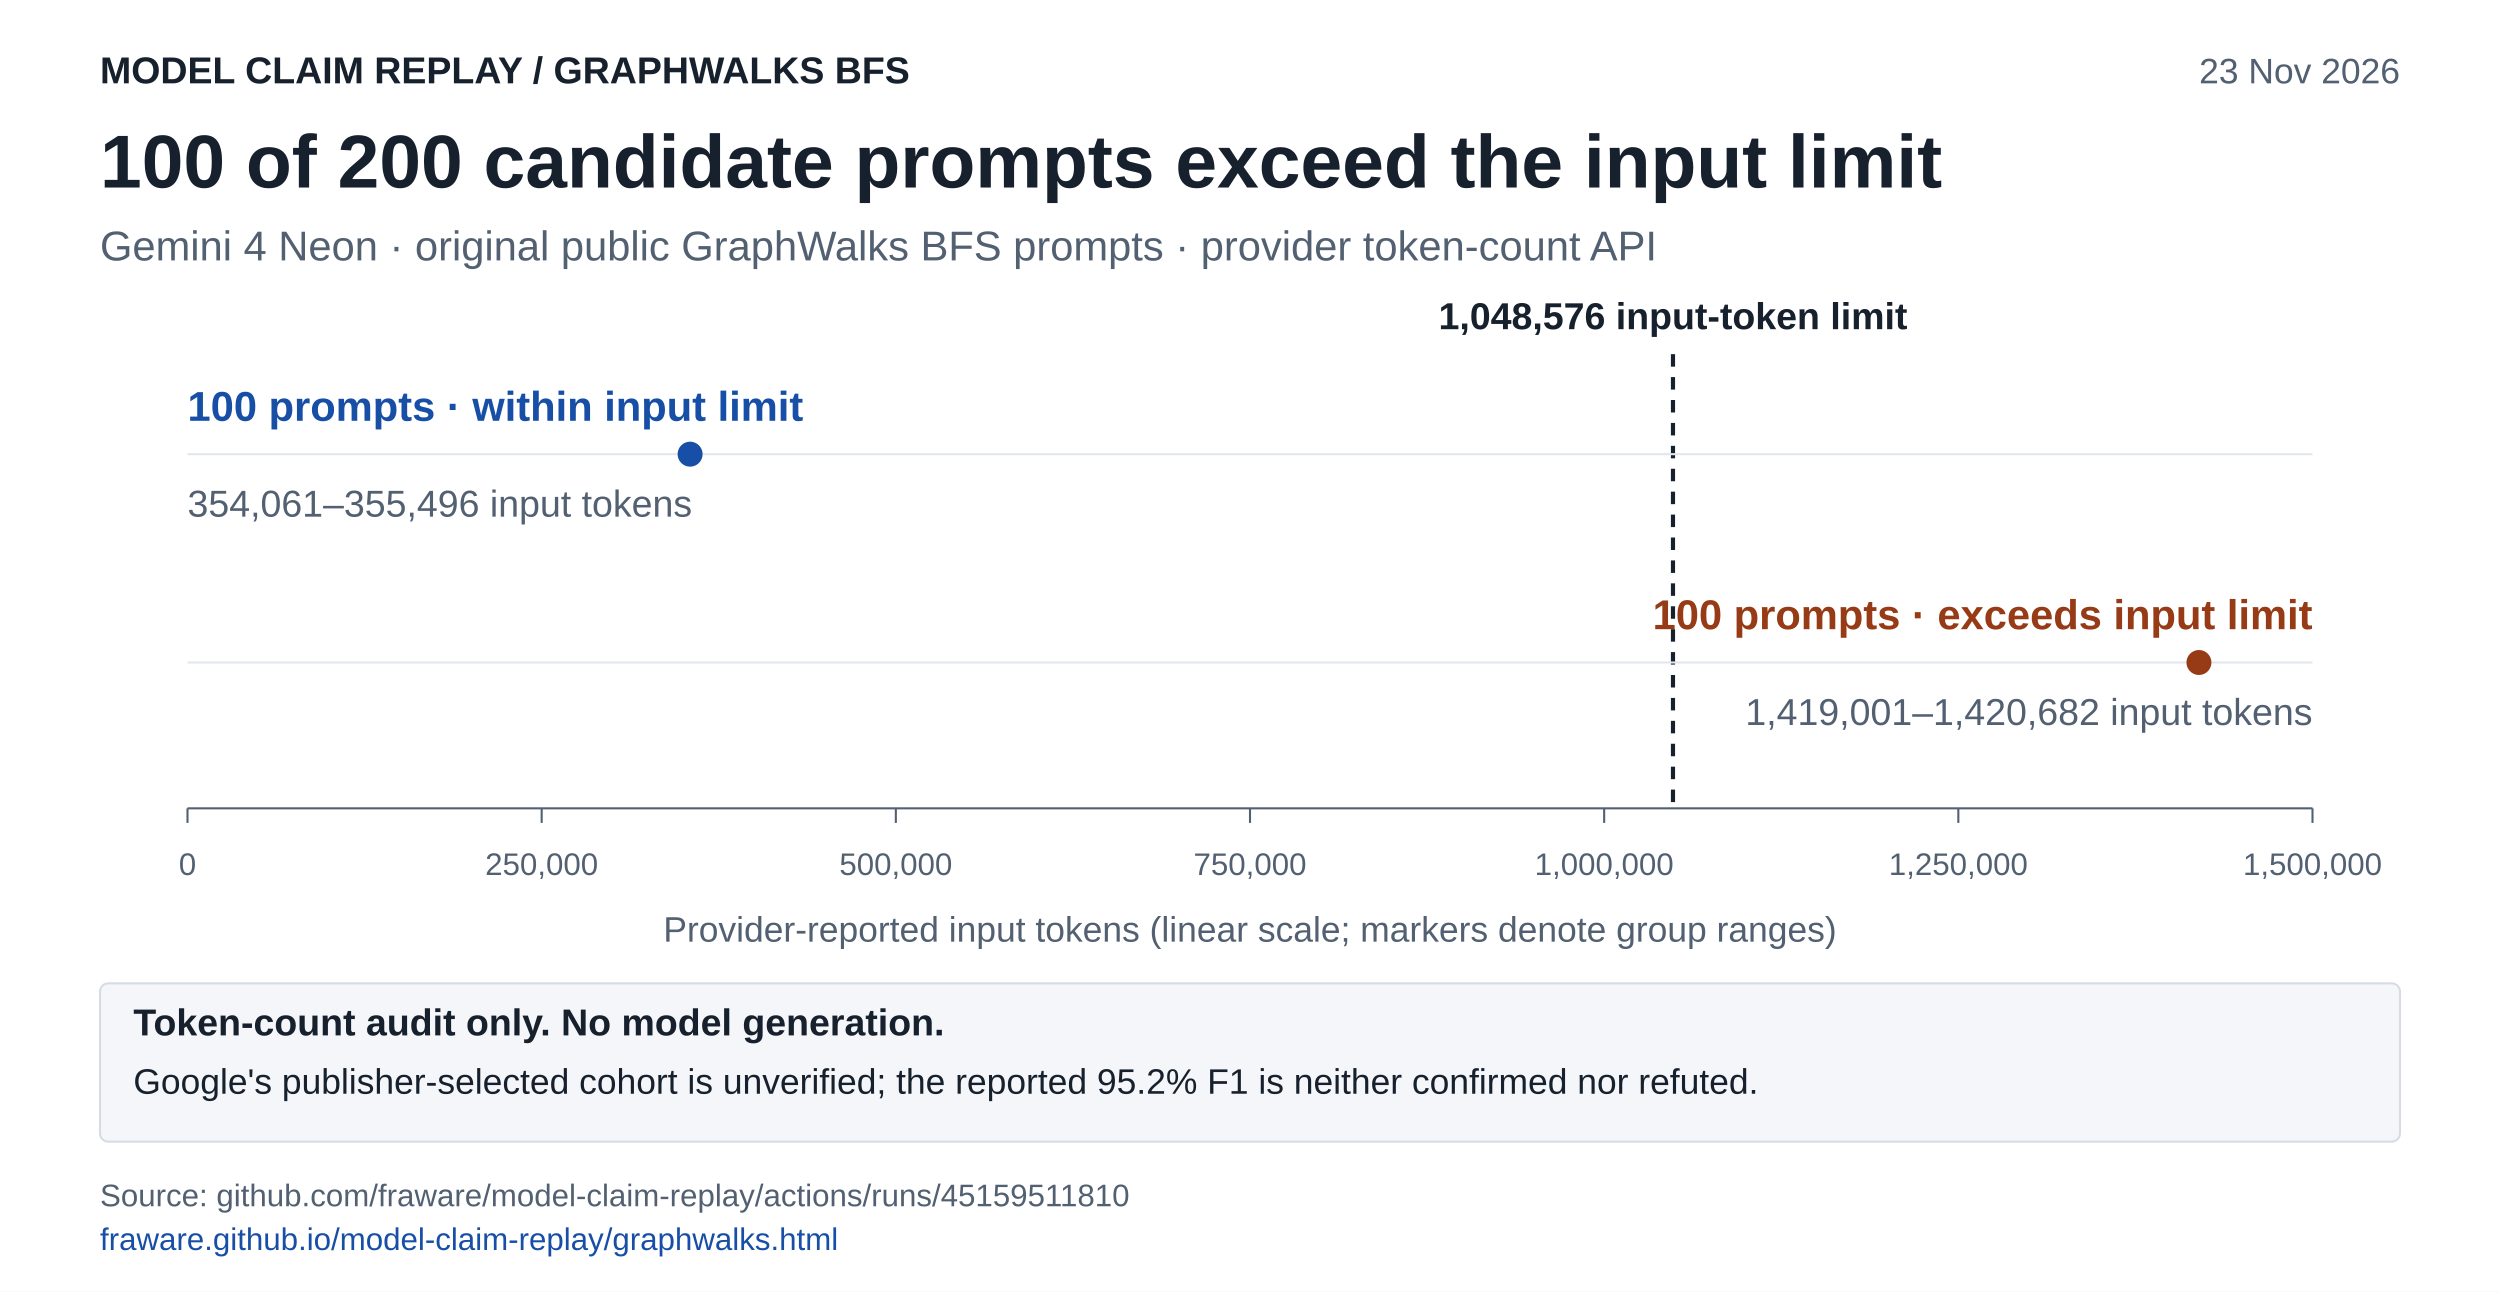
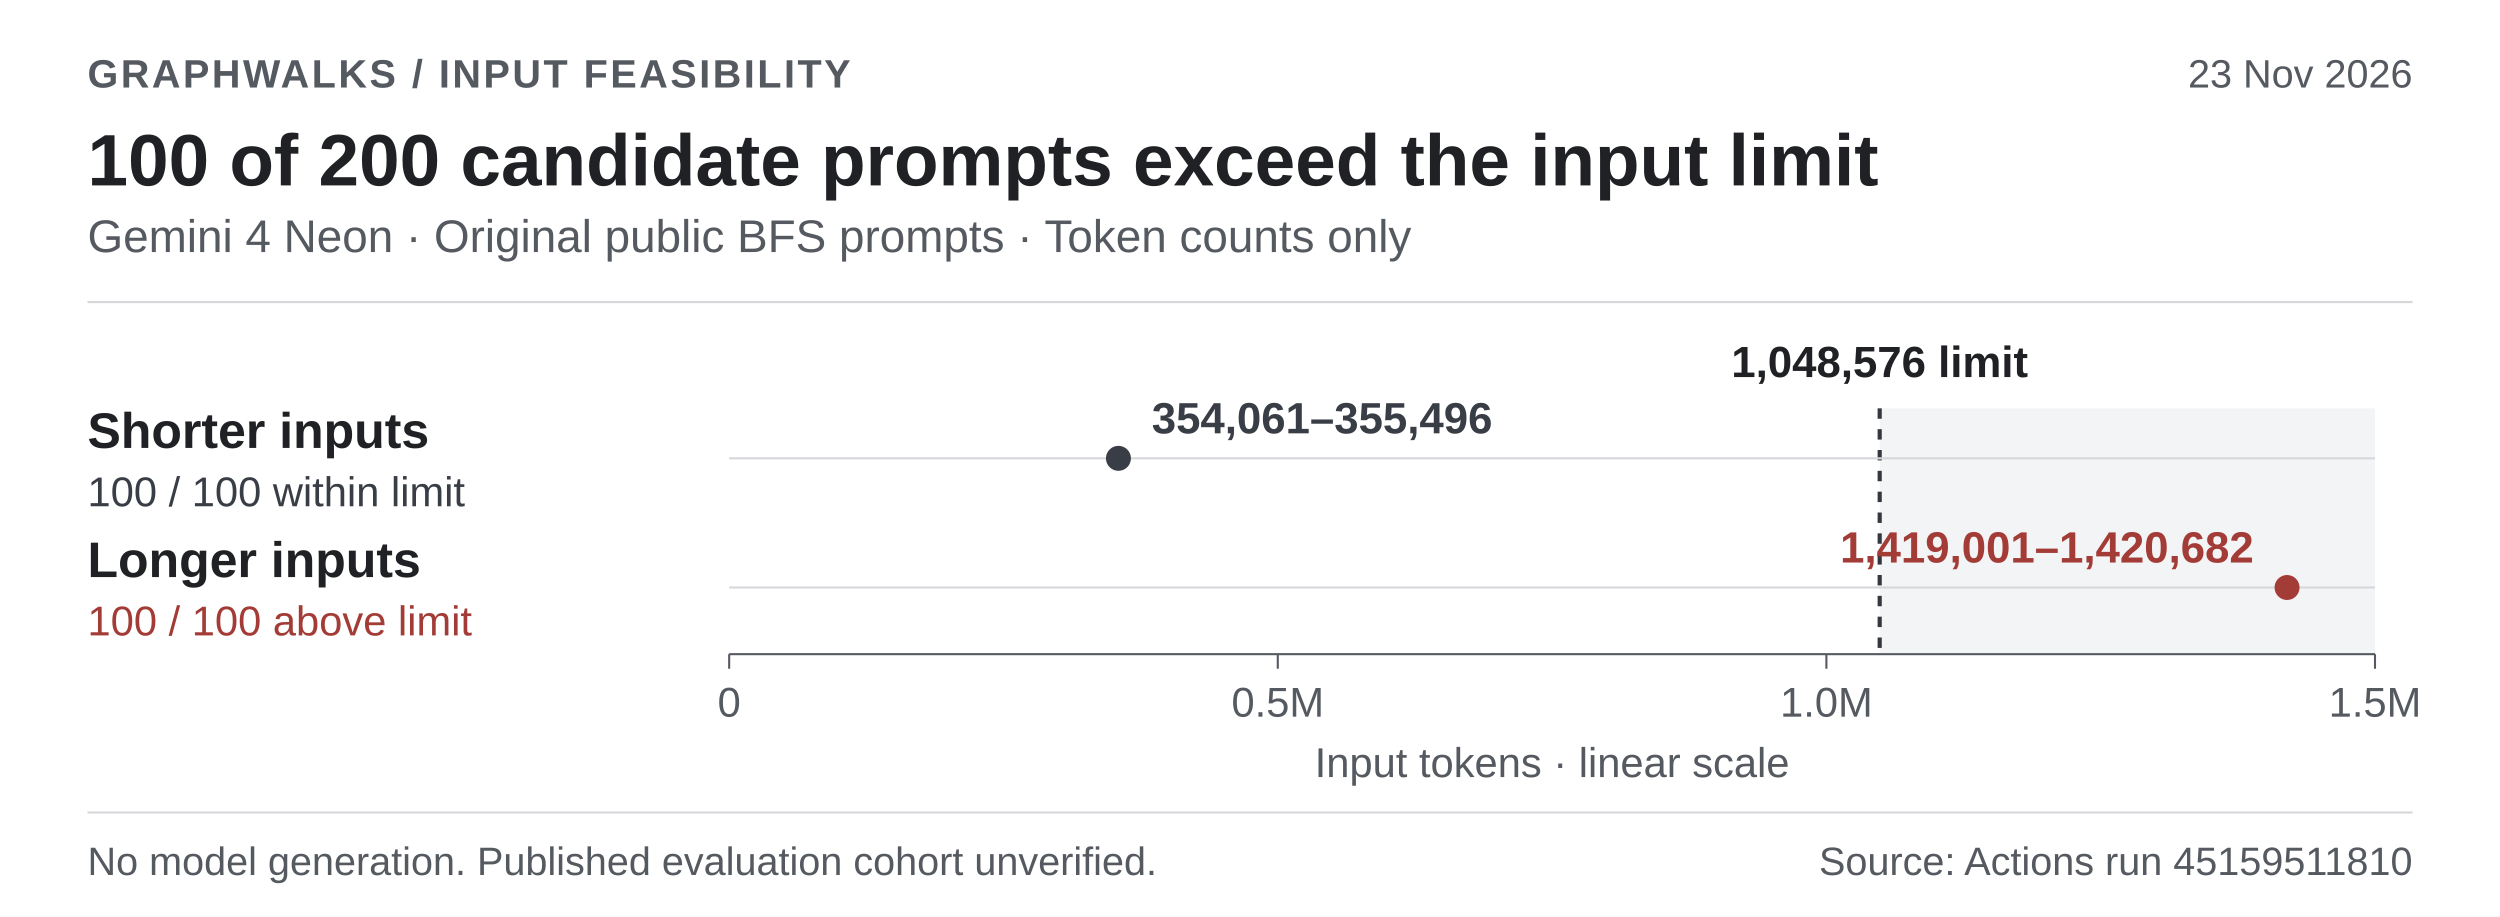
- <svg xmlns="http://www.w3.org/2000/svg" width="1200" height="620" viewBox="0 0 1200 620" role="img" aria-labelledby="title description">
-   <rect width="1200" height="620" fill="#fff" />
-   <g font-family="Arial, Helvetica, sans-serif" fill="#17212d">
-     <text x="48" y="40" font-size="18" font-weight="700">MODEL CLAIM REPLAY / GRAPHWALKS BFS</text>
-     <text x="1152" y="40" text-anchor="end" font-size="17" fill="#526071">23 Nov 2026</text>
-     <text x="48" y="90" font-size="36" font-weight="700">100 of 200 candidate prompts exceed the input limit</text>
-     <text x="48" y="125" font-size="20" fill="#526071">Gemini 4 Neon · original public GraphWalks BFS prompts · provider token-count API</text>
-     <line x1="803.032" x2="803.032" y1="170" y2="388" stroke="#17212d" stroke-width="2" stroke-dasharray="6 5" id="input-limit" />
-     <text x="803.032" y="158" text-anchor="middle" font-size="18" font-weight="700" id="limit-label">1,048,576 input-token limit</text>
+ <svg xmlns="http://www.w3.org/2000/svg" width="1200" height="440" viewBox="0 0 1200 440" role="img" aria-labelledby="title description">
+   <rect width="1200" height="440" fill="#ffffff" />
+   <g font-family="Arial, Helvetica, sans-serif" fill="#202124">
+     <text x="42" y="42" font-size="19" font-weight="700" letter-spacing="1.2" fill="#555960">GRAPHWALKS / INPUT FEASIBILITY</text>
+     <text x="1158" y="42" text-anchor="end" font-size="19" fill="#555960">23 Nov 2026</text>
+     <text x="42" y="89" font-size="35" font-weight="700">100 of 200 candidate prompts exceed the input limit</text>
+     <text x="42" y="121" font-size="22" fill="#555960">Gemini 4 Neon · Original public BFS prompts · Token counts only</text>
+     <line x1="42" x2="1158" y1="145" y2="145" stroke="#d5d7da" />
+     <rect x="902.250" y="196" width="237.750" height="118" fill="#f3f4f5" />
+     <line id="input-limit" x1="902.250" x2="902.250" y1="196" y2="314" stroke="#34383e" stroke-width="2" stroke-dasharray="5 5" />
+     <text id="limit-label" x="902.250" y="181" text-anchor="middle" font-size="21" font-weight="700">1,048,576 limit</text>
    <g id="group-0" data-count="100" data-min="354061" data-max="355496">
-       <line x1="90" x2="1110" y1="218" y2="218" stroke="#e2e7ee" />
-       <line x1="330.761" x2="331.737" y1="218" y2="218" stroke="#174ea6" stroke-width="7" class="range" />
-       <circle cx="331.249" cy="218" r="6" fill="#174ea6" />
-       <text x="90" y="202" text-anchor="start" font-size="20" font-weight="700" fill="#174ea6">100 prompts · within input limit</text>
-       <text x="90" y="248" text-anchor="start" font-size="18" fill="#526071">354,061–355,496 input tokens</text>
+       <text x="42" y="215" font-size="24" font-weight="700">Shorter inputs</text>
+       <text x="42" y="243" font-size="20" fill="#393e46">100 / 100 within limit</text>
+       <line x1="350" x2="1140" y1="220" y2="220" stroke="#d5d7da" stroke-width="1" />
+       <line class="range" x1="536.472" x2="537.228" y1="220" y2="220" stroke="#393e46" stroke-width="5" />
+       <circle cx="536.850" cy="220" r="6" fill="#393e46" />
+       <text x="552.85" y="208" text-anchor="start" font-size="21" font-weight="700" fill="#393e46">354,061–355,496</text>
    </g>
    <g id="group-1" data-count="100" data-min="1419001" data-max="1420682">
-       <line x1="90" x2="1110" y1="318" y2="318" stroke="#e2e7ee" />
-       <line x1="1054.921" x2="1056.064" y1="318" y2="318" stroke="#963b16" stroke-width="7" class="range" />
-       <circle cx="1055.492" cy="318" r="6" fill="#963b16" />
-       <text x="1110" y="302" text-anchor="end" font-size="20" font-weight="700" fill="#963b16">100 prompts · exceeds input limit</text>
-       <text x="1110" y="348" text-anchor="end" font-size="18" fill="#526071">1,419,001–1,420,682 input tokens</text>
+       <text x="42" y="277" font-size="24" font-weight="700">Longer inputs</text>
+       <text x="42" y="305" font-size="20" fill="#a33b36">100 / 100 above limit</text>
+       <line x1="350" x2="1140" y1="282" y2="282" stroke="#d5d7da" stroke-width="1" />
+       <line class="range" x1="1097.341" x2="1098.226" y1="282" y2="282" stroke="#a33b36" stroke-width="5" />
+       <circle cx="1097.783" cy="282" r="6" fill="#a33b36" />
+       <text x="1081.783" y="270" text-anchor="end" font-size="21" font-weight="700" fill="#a33b36">1,419,001–1,420,682</text>
    </g>
-     <line x1="90" x2="1110" y1="388" y2="388" stroke="#526071" />
-     <g>
-       <line x1="90.000" x2="90.000" y1="388" y2="395" stroke="#526071" />
-       <text x="90.000" y="420" text-anchor="middle" font-size="15" fill="#526071">0</text>
-     </g>
-     <g>
-       <line x1="260.000" x2="260.000" y1="388" y2="395" stroke="#526071" />
-       <text x="260.000" y="420" text-anchor="middle" font-size="15" fill="#526071">250,000</text>
-     </g>
-     <g>
-       <line x1="430.000" x2="430.000" y1="388" y2="395" stroke="#526071" />
-       <text x="430.000" y="420" text-anchor="middle" font-size="15" fill="#526071">500,000</text>
-     </g>
-     <g>
-       <line x1="600.000" x2="600.000" y1="388" y2="395" stroke="#526071" />
-       <text x="600.000" y="420" text-anchor="middle" font-size="15" fill="#526071">750,000</text>
-     </g>
-     <g>
-       <line x1="770.000" x2="770.000" y1="388" y2="395" stroke="#526071" />
-       <text x="770.000" y="420" text-anchor="middle" font-size="15" fill="#526071">1,000,000</text>
-     </g>
-     <g>
-       <line x1="940.000" x2="940.000" y1="388" y2="395" stroke="#526071" />
-       <text x="940.000" y="420" text-anchor="middle" font-size="15" fill="#526071">1,250,000</text>
-     </g>
-     <g>
-       <line x1="1110.000" x2="1110.000" y1="388" y2="395" stroke="#526071" />
-       <text x="1110.000" y="420" text-anchor="middle" font-size="15" fill="#526071">1,500,000</text>
-     </g>
-     <text x="600" y="452" text-anchor="middle" font-size="17" fill="#526071">Provider-reported input tokens (linear scale; markers denote group ranges)</text>
-     <rect x="48" y="472" width="1104" height="76" rx="4" fill="#f4f6f9" stroke="#d5dce5" />
-     <text x="64" y="497" font-size="18" font-weight="700">Token-count audit only. No model generation.</text>
-     <text x="64" y="525" font-size="17">Google's publisher-selected cohort is unverified; the reported 95.2% F1 is neither confirmed nor refuted.</text>
-     <text x="48" y="579" font-size="15" fill="#526071">Source: github.com/fraware/model-claim-replay/actions/runs/45159511810</text>
-     <text x="48" y="600" font-size="15" fill="#174ea6">fraware.github.io/model-claim-replay/graphwalks.html</text>
+     <line x1="350" x2="1140" y1="314" y2="314" stroke="#555960" />
+     <line x1="350.000" x2="350.000" y1="314" y2="321" stroke="#555960" />
+     <text x="350.000" y="344" text-anchor="middle" font-size="20" fill="#555960">0</text>
+     <line x1="613.333" x2="613.333" y1="314" y2="321" stroke="#555960" />
+     <text x="613.333" y="344" text-anchor="middle" font-size="20" fill="#555960">0.5M</text>
+     <line x1="876.667" x2="876.667" y1="314" y2="321" stroke="#555960" />
+     <text x="876.667" y="344" text-anchor="middle" font-size="20" fill="#555960">1.0M</text>
+     <line x1="1140.000" x2="1140.000" y1="314" y2="321" stroke="#555960" />
+     <text x="1140.000" y="344" text-anchor="middle" font-size="20" fill="#555960">1.5M</text>
+     <text x="745" y="373" text-anchor="middle" font-size="20" fill="#555960">Input tokens · linear scale</text>
+     <line x1="42" x2="1158" y1="390" y2="390" stroke="#d5d7da" />
+     <text x="42" y="420" font-size="19" fill="#555960">No model generation. Published evaluation cohort unverified.</text>
+     <text x="1158" y="420" text-anchor="end" font-size="19" fill="#555960">Source: Actions run 45159511810</text>
  </g>
</svg>
